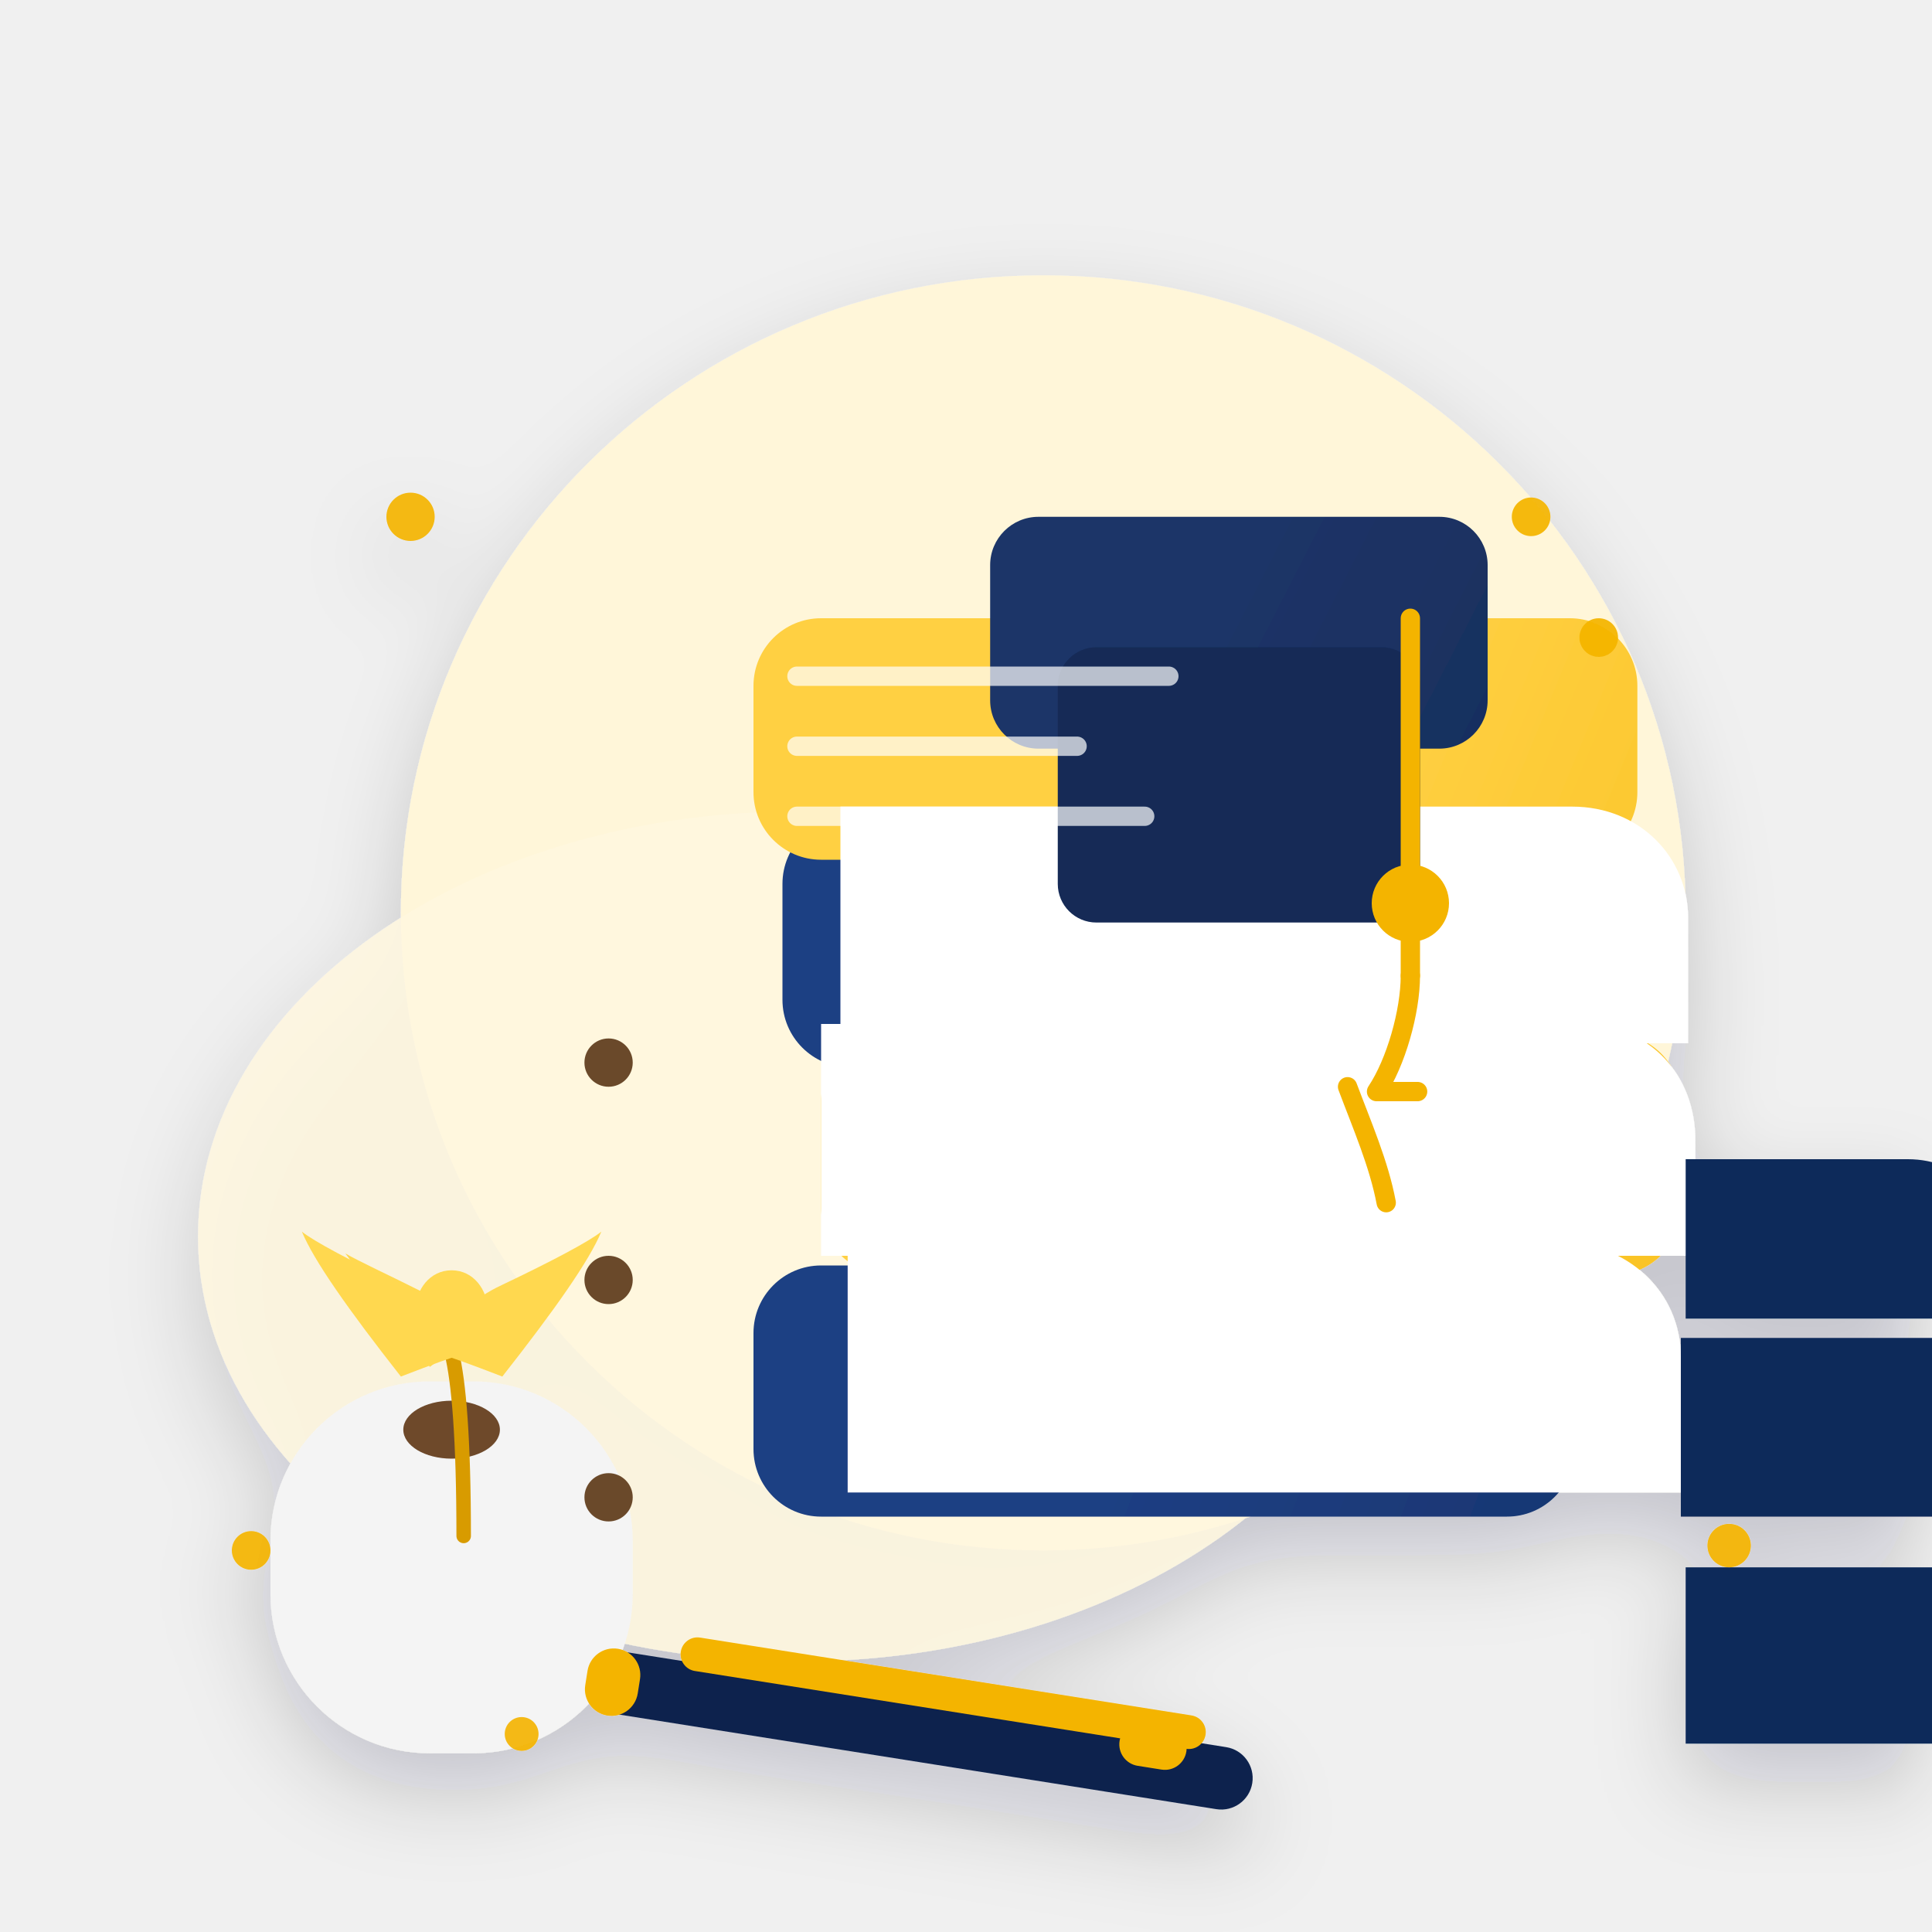
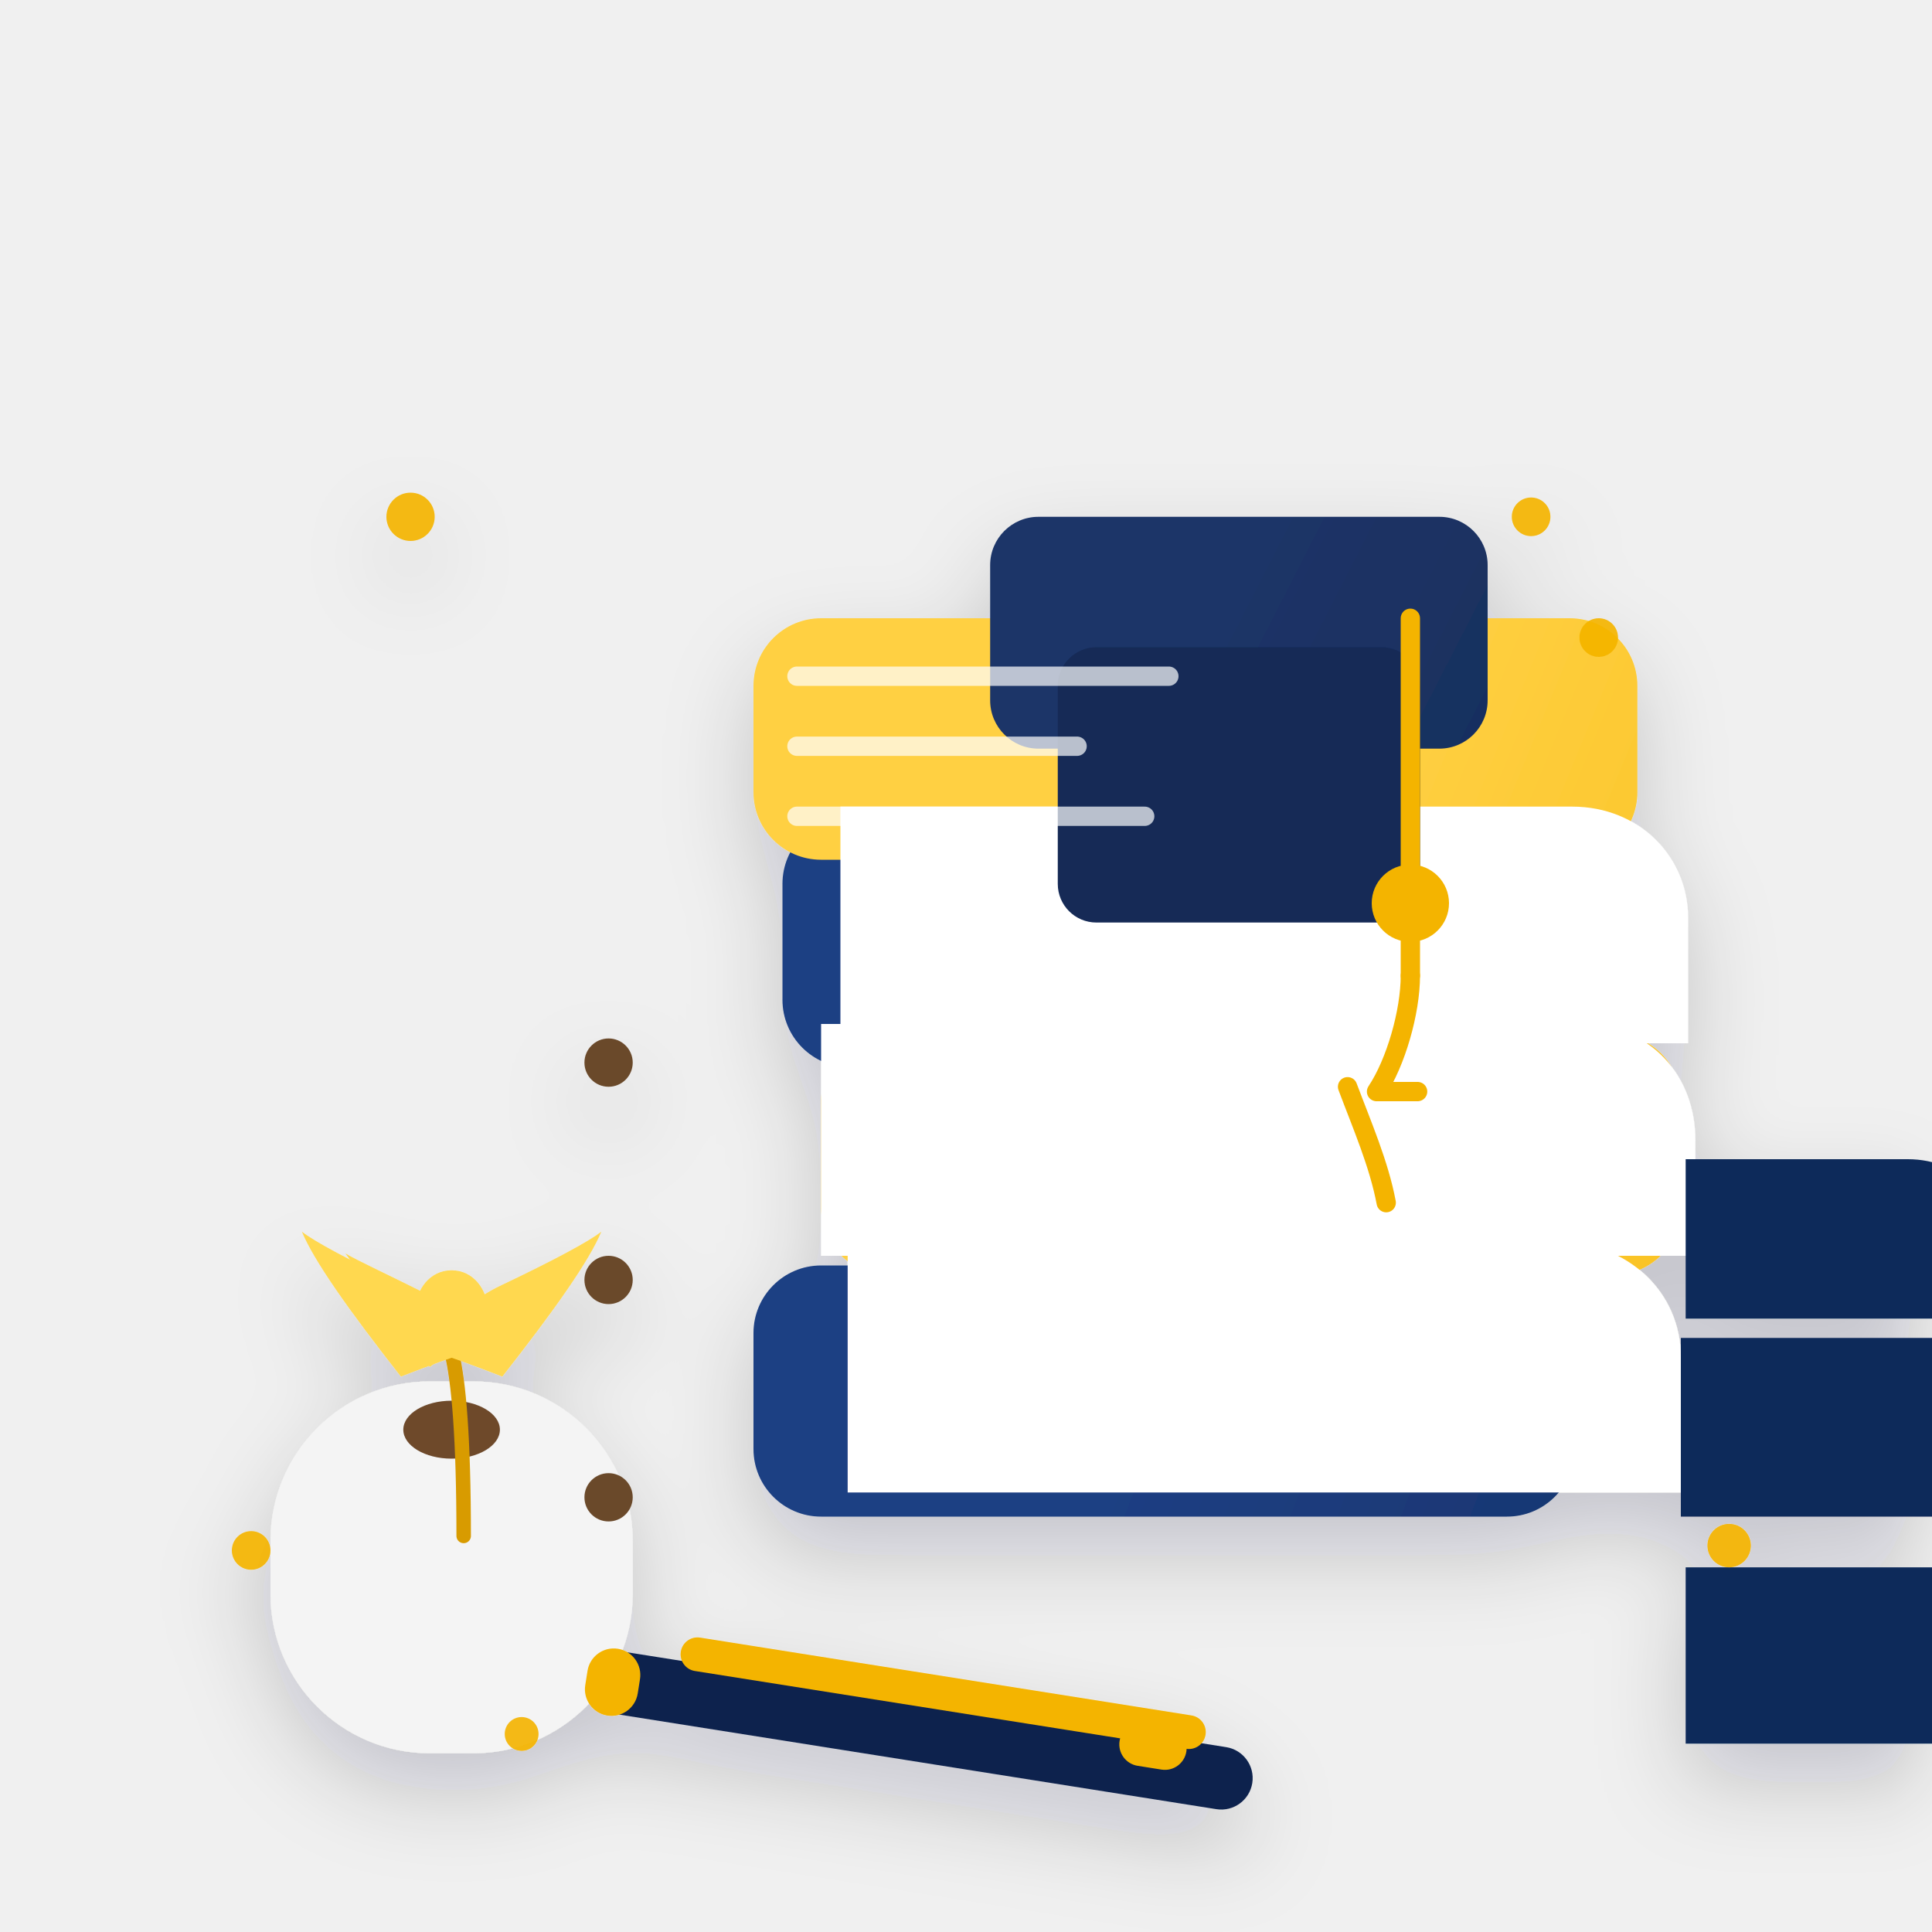
<svg xmlns="http://www.w3.org/2000/svg" width="800" height="800" viewBox="0 0 800 800" fill="none">
  <defs>
    <linearGradient id="capTop" x1="210" y1="140" x2="620" y2="350" gradientUnits="userSpaceOnUse">
      <stop stop-color="#1D3568" />
      <stop offset="1" stop-color="#0E214A" />
    </linearGradient>
    <linearGradient id="bookBlue" x1="220" y1="430" x2="640" y2="590" gradientUnits="userSpaceOnUse">
      <stop stop-color="#1E3F83" />
      <stop offset="1" stop-color="#102A5A" />
    </linearGradient>
    <linearGradient id="bookGold" x1="245" y1="330" x2="635" y2="490" gradientUnits="userSpaceOnUse">
      <stop stop-color="#FFD043" />
      <stop offset="1" stop-color="#F4B400" />
    </linearGradient>
    <linearGradient id="pageEdge" x1="540" y1="405" x2="708" y2="405" gradientUnits="userSpaceOnUse">
      <stop stop-color="#FFFFFF" />
      <stop offset="1" stop-color="#F2F2F2" />
    </linearGradient>
    <linearGradient id="penBlue" x1="190" y1="690" x2="490" y2="760" gradientUnits="userSpaceOnUse">
      <stop stop-color="#122B5F" />
      <stop offset="1" stop-color="#0D1F45" />
    </linearGradient>
    <linearGradient id="leaf" x1="90" y1="520" x2="230" y2="700" gradientUnits="userSpaceOnUse">
      <stop stop-color="#FFD84F" />
      <stop offset="1" stop-color="#F3B300" />
    </linearGradient>
    <filter id="shadow" x="0" y="0" width="800" height="800" filterUnits="userSpaceOnUse">
      <feDropShadow dx="0" dy="16" stdDeviation="18" flood-color="#0F1B25" flood-opacity="0.18" />
    </filter>
  </defs>
  <g filter="url(#shadow)">
-     <ellipse cx="432" cy="378" rx="266" ry="264" fill="#FFF6D9" />
-     <ellipse cx="330" cy="512" rx="248" ry="176" fill="#FFF7DF" opacity="0.85" />
    <g transform="translate(112 508)">
      <rect x="0" y="64" width="150" height="154" rx="66" fill="#F4F4F4" />
      <ellipse cx="75" cy="84" rx="20" ry="12" fill="#6E4A2C" />
      <path d="M75 18C84 18 90 26 90 35C90 44 84 52 75 52C66 52 60 44 60 35C60 26 66 18 75 18Z" fill="url(#leaf)" />
      <path d="M75 52C78 64 80 88 80 128" stroke="#D89B00" stroke-width="6" stroke-linecap="round" />
      <path d="M54 62C32 34 18 14 13 2C18 6 33 14 54 24C67 30 76 39 82 52C75 54 67 57 54 62Z" fill="url(#leaf)" />
      <path d="M96 62C118 34 132 14 137 2C132 6 117 14 96 24C83 30 74 39 68 52C75 54 83 57 96 62Z" fill="url(#leaf)" />
      <path d="M66 58C48 33 36 18 31 11C36 14 47 19 63 27C71 31 76 40 79 49C74 52 70 55 66 58Z" fill="url(#leaf)" />
    </g>
    <g transform="translate(228 214)">
      <rect x="84" y="310" width="340" height="104" rx="28" fill="url(#bookBlue)" />
      <rect x="112" y="214" width="356" height="100" rx="28" fill="url(#bookGold)" />
      <rect x="96" y="124" width="354" height="104" rx="28" fill="url(#bookBlue)" />
      <rect x="84" y="42" width="366" height="100" rx="28" fill="url(#bookGold)" />
      <path d="M120 120H423C451 120 471 141 471 166V218H120V120Z" fill="url(#pageEdge)" />
      <path d="M112 210H426C456 210 474 232 474 258V306H112V210Z" fill="url(#pageEdge)" />
      <path d="M123 300H416C446 300 468 321 468 348V404H123V300Z" fill="url(#pageEdge)" />
      <rect x="182" y="0" width="206" height="96" rx="20" fill="url(#capTop)" />
      <rect x="210" y="54" width="150" height="114" rx="16" fill="#132A57" />
      <rect x="352" y="38" width="8" height="125" rx="4" fill="#F4B400" />
      <circle cx="356" cy="160" r="16" fill="#F4B400" />
      <path d="M356 160L356 190" stroke="#F4B400" stroke-width="8" stroke-linecap="round" />
      <path d="M356 190C356 205 350 226 342 238" stroke="#F4B400" stroke-width="8" stroke-linecap="round" />
      <path d="M330 236C336 252 343 268 346 284" stroke="#F4B400" stroke-width="8" stroke-linecap="round" />
      <path d="M343 238L359 238" stroke="#F4B400" stroke-width="8" stroke-linecap="round" />
      <rect x="18" y="468" width="278" height="26" rx="13" fill="#0C214D" transform="rotate(9 18 468)" />
      <rect x="55" y="463" width="220" height="14" rx="7" fill="#F4B400" transform="rotate(9 55 463)" />
      <rect x="17" y="467" width="22" height="28" rx="11" fill="#F4B400" transform="rotate(9 17 467)" />
      <rect x="237" y="498" width="28" height="18" rx="9" fill="#F4B400" transform="rotate(9 237 498)" />
      <circle cx="24" cy="406" r="10" fill="#6B4A2B" />
      <circle cx="24" cy="316" r="10" fill="#6B4A2B" />
      <circle cx="24" cy="226" r="10" fill="#6B4A2B" />
      <path d="M102 66H256" stroke="#FFFFFF" stroke-opacity="0.7" stroke-width="8" stroke-linecap="round" />
      <path d="M102 95H218" stroke="#FFFFFF" stroke-opacity="0.7" stroke-width="8" stroke-linecap="round" />
      <path d="M102 124H246" stroke="#FFFFFF" stroke-opacity="0.7" stroke-width="8" stroke-linecap="round" />
      <path d="M468 340H580C606 340 626 360 626 386V414H468V340Z" fill="#102A5A" />
      <path d="M470 435H594C618 435 636 454 636 478V508H470V435Z" fill="#102A5A" />
      <path d="M470 266H562C584 266 602 283 602 305V332H470V266Z" fill="#102A5A" />
    </g>
    <g transform="translate(50 140)" opacity="0.92">
      <circle cx="120" cy="74" r="10" fill="#F4B400" />
      <circle cx="612" cy="124" r="8" fill="#F4B400" />
      <circle cx="666" cy="500" r="9" fill="#F4B400" />
      <circle cx="54" cy="502" r="8" fill="#F4B400" />
      <circle cx="584" cy="74" r="8" fill="#F4B400" />
      <circle cx="166" cy="578" r="7" fill="#F4B400" />
    </g>
  </g>
</svg>
